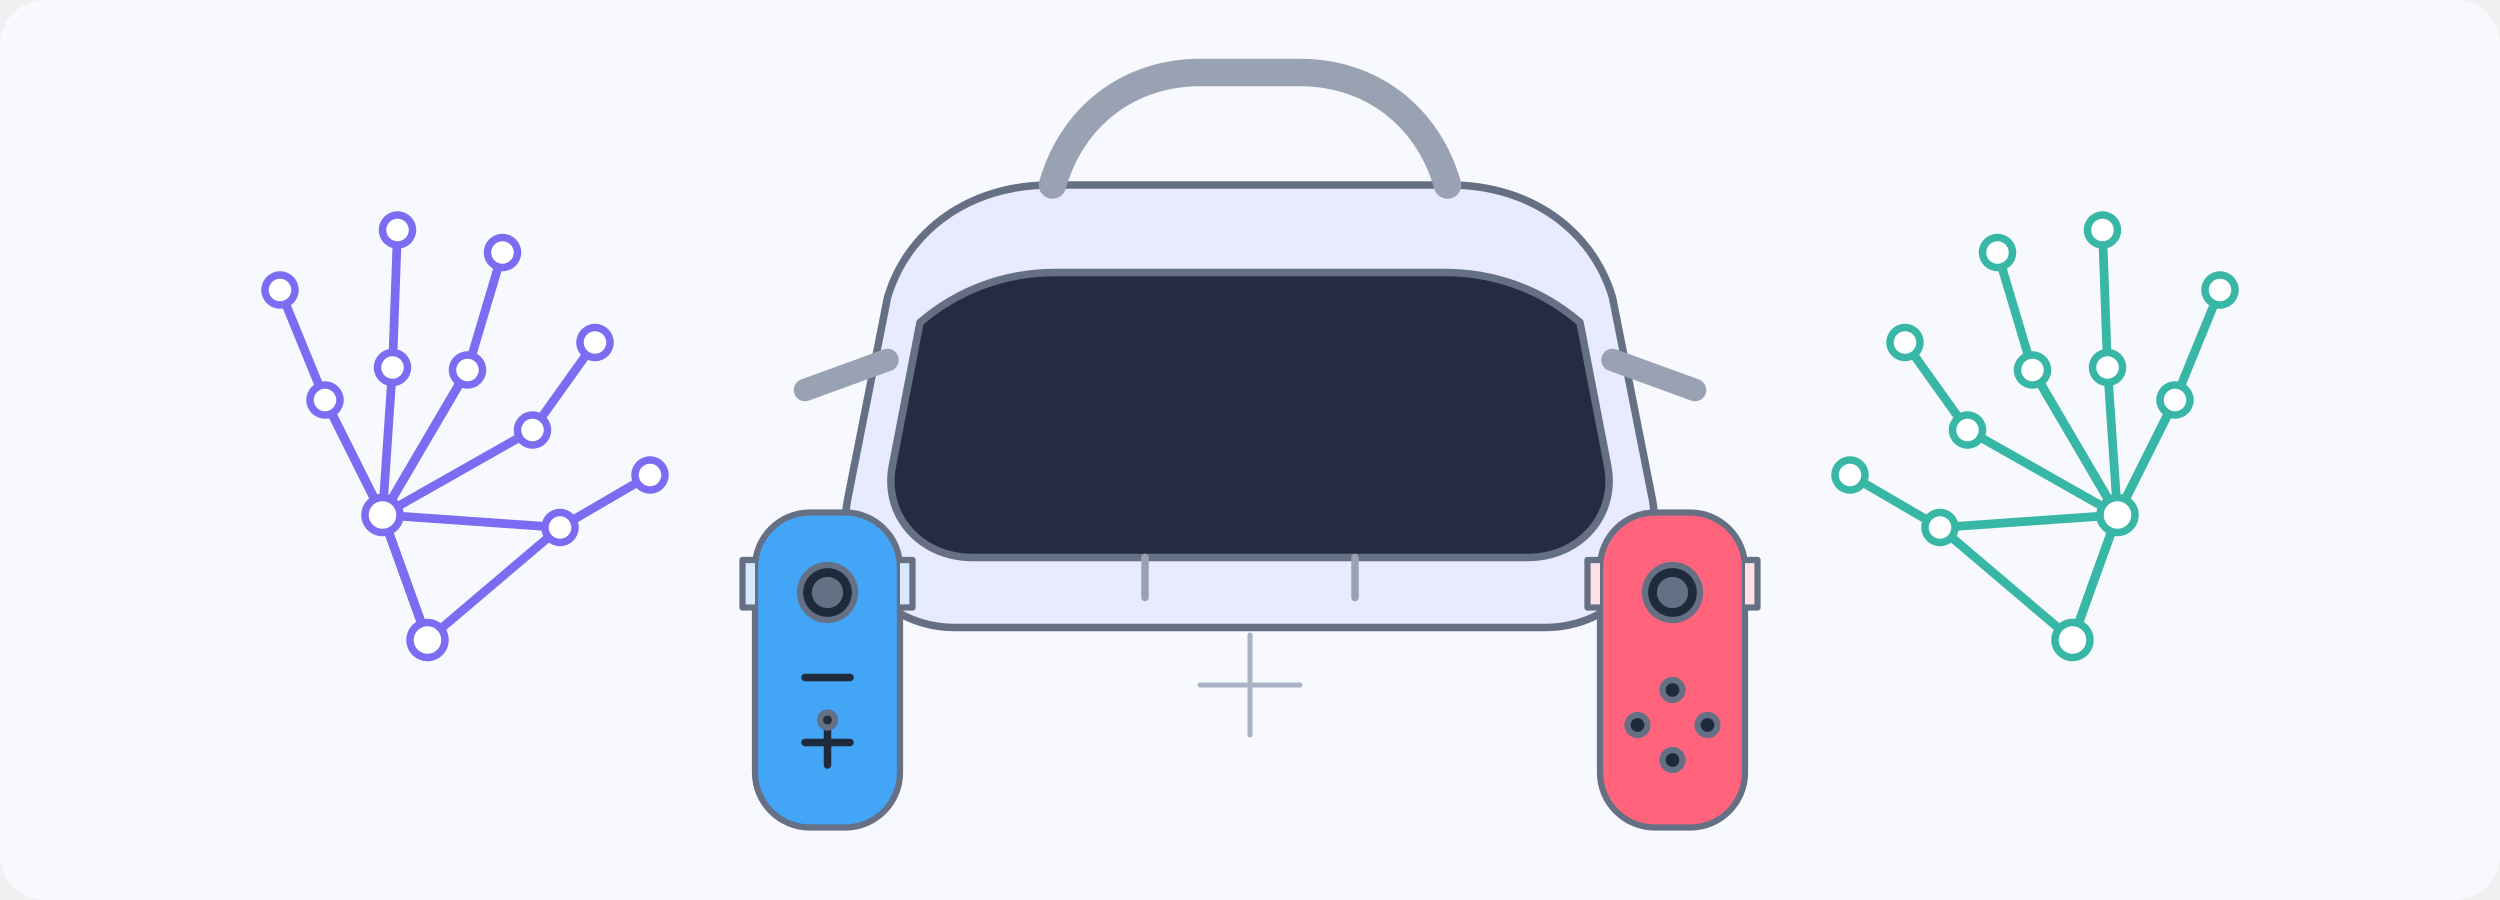
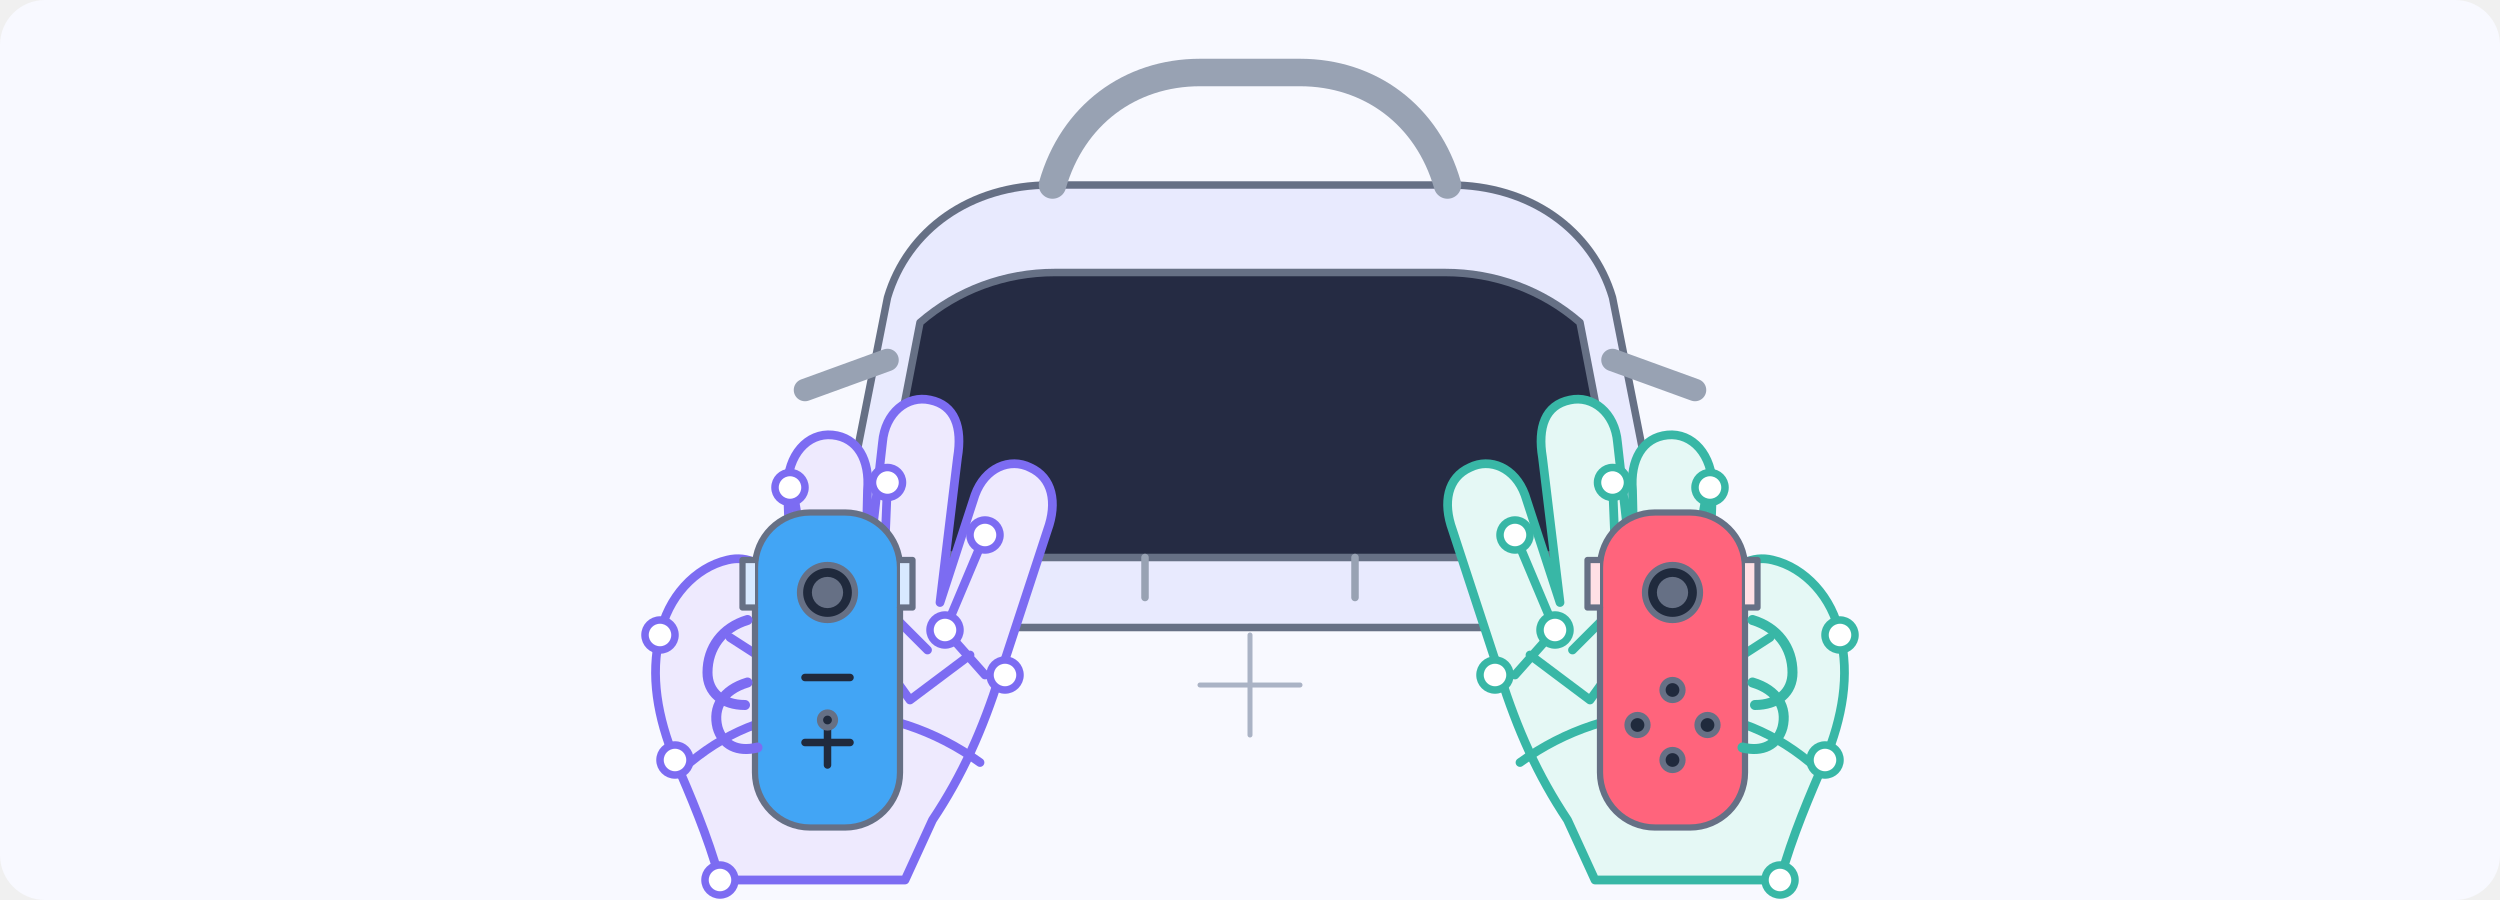
<svg xmlns="http://www.w3.org/2000/svg" width="1000" height="360" viewBox="0 0 1000 360" fill="none">
  <rect width="1000" height="360" rx="18" fill="#F8F9FF" />
  <g stroke="#667085" stroke-width="3" stroke-linecap="round" stroke-linejoin="round">
    <path d="M355 119c8-27 33-45 65-45h160c32 0 57 18 65 45l16 81c5 27-15 51-43 51H382c-28 0-48-24-43-51l16-81Z" fill="#E8EAFE" />
    <path d="M368 129c15-13 34-20 54-20h156c20 0 39 7 54 20l11 57c4 20-11 37-32 37H389c-21 0-36-17-32-37l11-57Z" fill="#252B43" />
    <path d="M421 74c8-28 31-45 59-45h40c28 0 51 17 59 45" stroke="#98A2B3" stroke-width="11" />
    <path d="M355 144 322 156M645 144l33 12" stroke="#98A2B3" stroke-width="9" />
    <path d="M458 223v16m84-16v16" stroke="#98A2B3" />
  </g>
  <g stroke="#7C6CF2" stroke-width="3.5" stroke-linecap="round" stroke-linejoin="round">
-     <path d="M171 256 153 206 130 160 112 116M153 206 157 147 159 92M153 206 187 148 201 101M153 206 213 172 238 137M153 206 224 211 260 190" />
-     <path d="M171 256 153 206M171 256 224 211M171 256 153 206 187 148M171 256 153 206 130 160" />
+     <path d="M288 352c-5-18-12-34-18-48-7-17-10-34-6-50 3-15 14-27 27-30 8-2 16 2 19 10l7 18-2-57c0-13 8-22 18-21 10 1 15 10 14 22l-1 43 7-62c1-12 10-19 19-17 10 2 13 11 11 23l-7 58 14-43c4-11 14-15 22-11 9 4 11 14 7 25l-19 58c-7 22-15 40-27 58l-11 24Z" fill="#EEEAFE" />
+     <path d="M276 305c17-14 35-20 55-20 22 0 43 7 61 20M292 255l31 20 23-20 18 25 24-18M317 195l8 47 23 18M355 193l-2 49 18 18M394 214l-16 38 16 18" />
  </g>
  <g fill="#FFFFFF" stroke="#7C6CF2" stroke-width="3">
-     <circle cx="171" cy="256" r="7" />
-     <circle cx="153" cy="206" r="7" />
-     <circle cx="130" cy="160" r="6" />
-     <circle cx="112" cy="116" r="6" />
-     <circle cx="157" cy="147" r="6" />
-     <circle cx="159" cy="92" r="6" />
-     <circle cx="187" cy="148" r="6" />
-     <circle cx="201" cy="101" r="6" />
-     <circle cx="213" cy="172" r="6" />
-     <circle cx="238" cy="137" r="6" />
-     <circle cx="224" cy="211" r="6" />
-     <circle cx="260" cy="190" r="6" />
+     <circle cx="288" cy="352" r="6" />
+     <circle cx="270" cy="304" r="6" />
+     <circle cx="264" cy="254" r="6" />
+     <circle cx="307" cy="234" r="6" />
+     <circle cx="316" cy="195" r="6" />
+     <circle cx="325" cy="242" r="6" />
+     <circle cx="355" cy="193" r="6" />
+     <circle cx="353" cy="242" r="6" />
+     <circle cx="394" cy="214" r="6" />
+     <circle cx="378" cy="252" r="6" />
+     <circle cx="402" cy="270" r="6" />
+     <circle cx="331" cy="285" r="6" />
  </g>
  <g stroke="#38B7A6" stroke-width="3.5" stroke-linecap="round" stroke-linejoin="round">
-     <path d="M829 256 847 206 870 160 888 116M847 206 843 147 841 92M847 206 813 148 799 101M847 206 787 172 762 137M847 206 776 211 740 190" />
-     <path d="M829 256 847 206M829 256 776 211M829 256 847 206 813 148M829 256 847 206 870 160" />
+     <path d="M712 352c5-18 12-34 18-48 7-17 10-34 6-50-3-15-14-27-27-30-8-2-16 2-19 10l-7 18 2-57c0-13-8-22-18-21-10 1-15 10-14 22l1 43-7-62c-1-12-10-19-19-17-10 2-13 11-11 23l7 58-14-43c-4-11-14-15-22-11-9 4-11 14-7 25l19 58c7 22 15 40 27 58l11 24Z" fill="#E5F8F5" />
+     <path d="M724 305c-17-14-35-20-55-20-22 0-43 7-61 20M708 255l-31 20-23-20-18 25-24-18M683 195l-8 47-23 18M645 193l2 49-18 18M606 214l16 38-16 18" />
  </g>
  <g fill="#FFFFFF" stroke="#38B7A6" stroke-width="3">
-     <circle cx="829" cy="256" r="7" />
-     <circle cx="847" cy="206" r="7" />
-     <circle cx="870" cy="160" r="6" />
-     <circle cx="888" cy="116" r="6" />
-     <circle cx="843" cy="147" r="6" />
-     <circle cx="841" cy="92" r="6" />
-     <circle cx="813" cy="148" r="6" />
-     <circle cx="799" cy="101" r="6" />
-     <circle cx="787" cy="172" r="6" />
-     <circle cx="762" cy="137" r="6" />
-     <circle cx="776" cy="211" r="6" />
-     <circle cx="740" cy="190" r="6" />
+     <circle cx="712" cy="352" r="6" />
+     <circle cx="730" cy="304" r="6" />
+     <circle cx="736" cy="254" r="6" />
+     <circle cx="693" cy="234" r="6" />
+     <circle cx="684" cy="195" r="6" />
+     <circle cx="675" cy="242" r="6" />
+     <circle cx="645" cy="193" r="6" />
+     <circle cx="647" cy="242" r="6" />
+     <circle cx="606" cy="214" r="6" />
+     <circle cx="622" cy="252" r="6" />
+     <circle cx="598" cy="270" r="6" />
+     <circle cx="669" cy="285" r="6" />
  </g>
  <g stroke="#667085" stroke-width="2.5" stroke-linecap="round" stroke-linejoin="round">
    <rect x="302" y="205" width="58" height="126" rx="22" fill="#42A5F5" />
    <circle cx="331" cy="237" r="11" fill="#202A3D" />
    <circle cx="331" cy="237" r="5" fill="#667085" />
-     <path d="M322 271h18" stroke="#202A3D" stroke-width="3" />
-     <path d="M331 288v18m-9-9h18" stroke="#202A3D" stroke-width="3" />
+     <path d="M322 271h18M331 288v18m-9-9h18" stroke="#202A3D" stroke-width="3" />
    <circle cx="331" cy="288" r="3" fill="#202A3D" />
    <path d="M302 224h-5v19h5M360 224h5v19h-5" fill="#D8E9FF" />
+     <path d="M299 248c-10 3-16 11-16 21 0 8 6 13 15 13M299 273c-10 3-14 10-12 18 2 7 8 10 16 8" fill="none" stroke="#7C6CF2" stroke-width="4" />
    <rect x="640" y="205" width="58" height="126" rx="22" fill="#FF647C" />
    <circle cx="669" cy="237" r="11" fill="#202A3D" />
    <circle cx="669" cy="237" r="5" fill="#667085" />
    <circle cx="669" cy="276" r="4" fill="#202A3D" />
    <circle cx="655" cy="290" r="4" fill="#202A3D" />
    <circle cx="683" cy="290" r="4" fill="#202A3D" />
    <circle cx="669" cy="304" r="4" fill="#202A3D" />
    <path d="M640 224h-5v19h5M698 224h5v19h-5" fill="#FFE0E5" />
+     <path d="M701 248c10 3 16 11 16 21 0 8-6 13-15 13M701 273c10 3 14 10 12 18-2 7-8 10-16 8" fill="none" stroke="#38B7A6" stroke-width="4" />
  </g>
  <g stroke="#AAB3C5" stroke-width="2" stroke-linecap="round">
    <path d="M480 274h40M500 254v40" />
  </g>
</svg>
